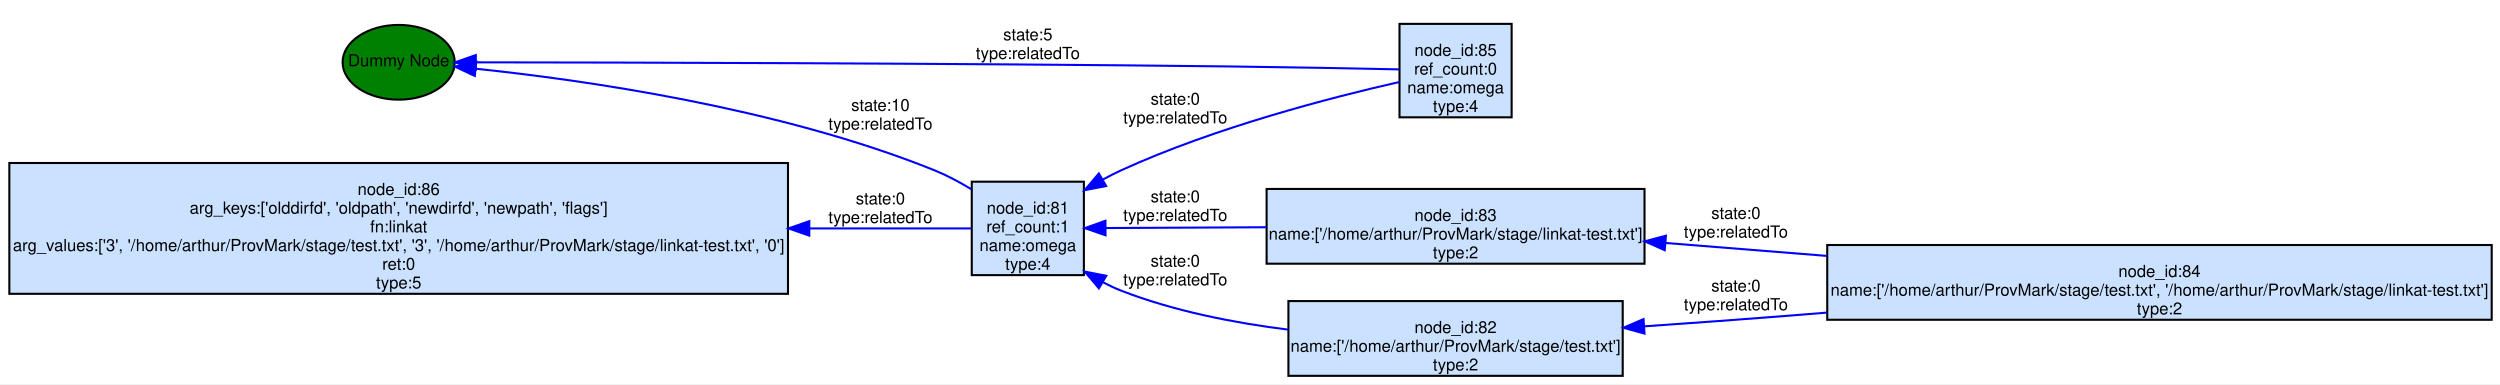
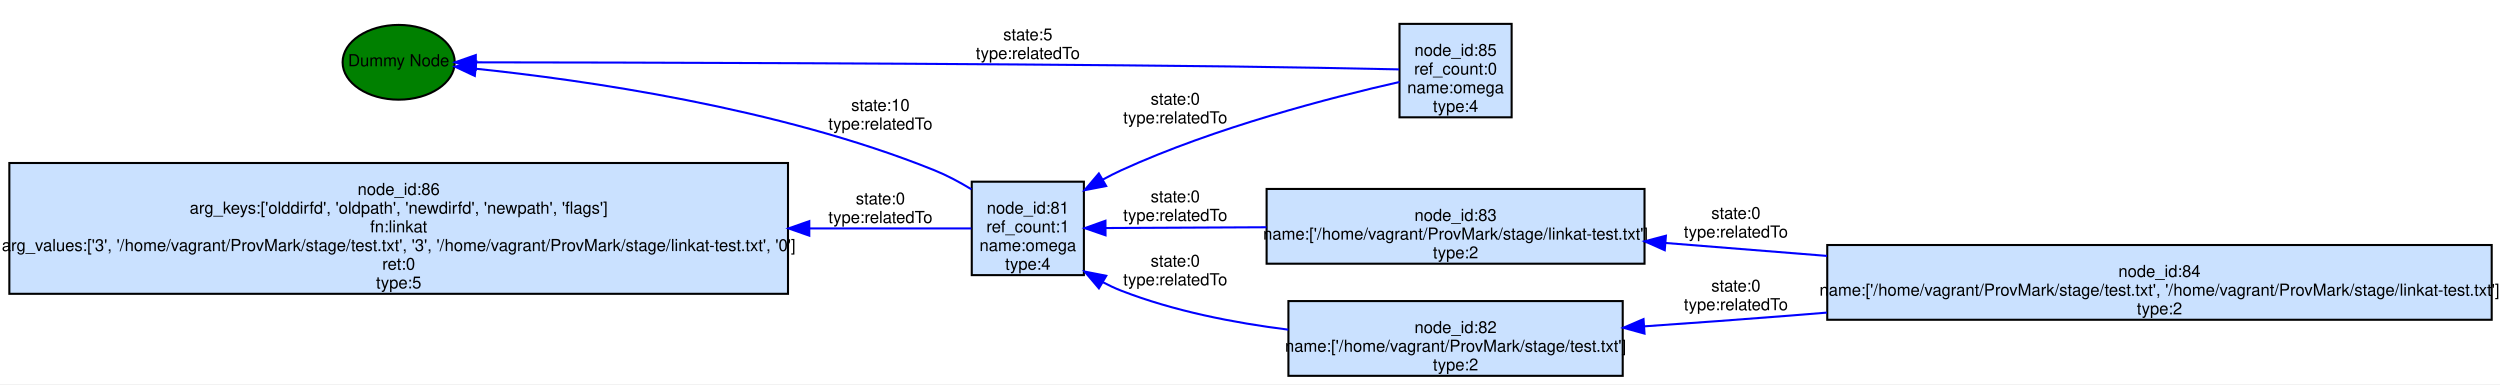
<svg xmlns="http://www.w3.org/2000/svg" width="1204pt" height="185pt" viewBox="0.00 0.00 1204.00 185.00">
  <g id="graph0" class="graph" transform="scale(1 1) rotate(0) translate(4 181)">
    <polygon fill="white" stroke="none" points="-4,4 -4,-181 1200,-181 1200,4 -4,4" />
    <g id="node1" class="node">
      <polygon fill="#cae1ff" stroke="black" points="375.5,-102.5 0.5,-102.5 0.5,-39.5 375.5,-39.5 375.5,-102.5" />
      <text text-anchor="middle" x="188" y="-87.1" font-family="Helvetica,sans-Serif" font-size="8.00">node_id:86</text>
      <text text-anchor="middle" x="188" y="-78.1" font-family="Helvetica,sans-Serif" font-size="8.00">arg_keys:['olddirfd', 'oldpath', 'newdirfd', 'newpath', 'flags']</text>
      <text text-anchor="middle" x="188" y="-69.1" font-family="Helvetica,sans-Serif" font-size="8.00">fn:linkat</text>
-       <text text-anchor="middle" x="188" y="-60.1" font-family="Helvetica,sans-Serif" font-size="8.00">arg_values:['3', '/home/arthur/ProvMark/stage/test.txt', '3', '/home/arthur/ProvMark/stage/linkat-test.txt', '0']</text>
+       <text text-anchor="middle" x="188" y="-60.1" font-family="Helvetica,sans-Serif" font-size="8.00">arg_values:['3', '/home/vagrant/ProvMark/stage/test.txt', '3', '/home/vagrant/ProvMark/stage/linkat-test.txt', '0']</text>
      <text text-anchor="middle" x="188" y="-51.1" font-family="Helvetica,sans-Serif" font-size="8.00">ret:0</text>
      <text text-anchor="middle" x="188" y="-42.1" font-family="Helvetica,sans-Serif" font-size="8.00">type:5</text>
    </g>
    <g id="node2" class="node">
      <polygon fill="#cae1ff" stroke="black" points="788,-90 606,-90 606,-54 788,-54 788,-90" />
      <text text-anchor="middle" x="697" y="-74.6" font-family="Helvetica,sans-Serif" font-size="8.00">node_id:83</text>
-       <text text-anchor="middle" x="697" y="-65.6" font-family="Helvetica,sans-Serif" font-size="8.00">name:['/home/arthur/ProvMark/stage/linkat-test.txt']</text>
+       <text text-anchor="middle" x="697" y="-65.6" font-family="Helvetica,sans-Serif" font-size="8.00">name:['/home/vagrant/ProvMark/stage/linkat-test.txt']</text>
      <text text-anchor="middle" x="697" y="-56.6" font-family="Helvetica,sans-Serif" font-size="8.00">type:2</text>
    </g>
    <g id="node7" class="node">
      <polygon fill="#cae1ff" stroke="black" points="518,-93.5 464,-93.5 464,-48.5 518,-48.5 518,-93.5" />
      <text text-anchor="middle" x="491" y="-78.1" font-family="Helvetica,sans-Serif" font-size="8.00">node_id:81</text>
      <text text-anchor="middle" x="491" y="-69.1" font-family="Helvetica,sans-Serif" font-size="8.00">ref_count:1</text>
      <text text-anchor="middle" x="491" y="-60.1" font-family="Helvetica,sans-Serif" font-size="8.00">name:omega</text>
      <text text-anchor="middle" x="491" y="-51.1" font-family="Helvetica,sans-Serif" font-size="8.00">type:4</text>
    </g>
    <g id="edge4" class="edge">
      <path fill="none" stroke="blue" d="M605.929,-71.558C578.594,-71.424 550.101,-71.285 528.447,-71.179" />
      <polygon fill="blue" stroke="blue" points="528.419,-67.679 518.402,-71.129 528.384,-74.678 528.419,-67.679" />
      <text text-anchor="middle" x="562" y="-83.6" font-family="Helvetica,sans-Serif" font-size="8.00">state:0</text>
      <text text-anchor="middle" x="562" y="-74.6" font-family="Helvetica,sans-Serif" font-size="8.00">type:relatedTo</text>
    </g>
    <g id="node3" class="node">
      <polygon fill="#cae1ff" stroke="black" points="777.5,-36 616.5,-36 616.5,-0 777.5,-0 777.5,-36" />
      <text text-anchor="middle" x="697" y="-20.6" font-family="Helvetica,sans-Serif" font-size="8.00">node_id:82</text>
-       <text text-anchor="middle" x="697" y="-11.6" font-family="Helvetica,sans-Serif" font-size="8.00">name:['/home/arthur/ProvMark/stage/test.txt']</text>
+       <text text-anchor="middle" x="697" y="-11.6" font-family="Helvetica,sans-Serif" font-size="8.00">name:['/home/vagrant/ProvMark/stage/test.txt']</text>
      <text text-anchor="middle" x="697" y="-2.6" font-family="Helvetica,sans-Serif" font-size="8.00">type:2</text>
    </g>
    <g id="edge7" class="edge">
      <path fill="none" stroke="blue" d="M616.461,-22.237C590.19,-25.51 561.243,-31.192 536,-41 532.984,-42.172 529.97,-43.584 527.014,-45.149" />
      <polygon fill="blue" stroke="blue" points="525.232,-42.137 518.376,-50.215 528.773,-48.175 525.232,-42.137" />
      <text text-anchor="middle" x="562" y="-52.6" font-family="Helvetica,sans-Serif" font-size="8.00">state:0</text>
      <text text-anchor="middle" x="562" y="-43.6" font-family="Helvetica,sans-Serif" font-size="8.00">type:relatedTo</text>
    </g>
    <g id="node4" class="node">
      <polygon fill="#cae1ff" stroke="black" points="1196,-63 876,-63 876,-27 1196,-27 1196,-63" />
      <text text-anchor="middle" x="1036" y="-47.6" font-family="Helvetica,sans-Serif" font-size="8.00">node_id:84</text>
-       <text text-anchor="middle" x="1036" y="-38.6" font-family="Helvetica,sans-Serif" font-size="8.00">name:['/home/arthur/ProvMark/stage/test.txt', '/home/arthur/ProvMark/stage/linkat-test.txt']</text>
+       <text text-anchor="middle" x="1036" y="-38.6" font-family="Helvetica,sans-Serif" font-size="8.00">name:['/home/vagrant/ProvMark/stage/test.txt', '/home/vagrant/ProvMark/stage/linkat-test.txt']</text>
      <text text-anchor="middle" x="1036" y="-29.6" font-family="Helvetica,sans-Serif" font-size="8.00">type:2</text>
    </g>
    <g id="edge1" class="edge">
      <path fill="none" stroke="blue" d="M875.875,-57.749C849.363,-59.873 822.541,-62.022 798.044,-63.985" />
      <polygon fill="blue" stroke="blue" points="797.747,-60.497 788.058,-64.785 798.306,-67.475 797.747,-60.497" />
      <text text-anchor="middle" x="832" y="-75.6" font-family="Helvetica,sans-Serif" font-size="8.00">state:0</text>
      <text text-anchor="middle" x="832" y="-66.6" font-family="Helvetica,sans-Serif" font-size="8.00">type:relatedTo</text>
    </g>
    <g id="edge8" class="edge">
      <path fill="none" stroke="blue" d="M875.806,-30.447C869.795,-29.949 863.844,-29.465 858,-29 835.273,-27.192 810.715,-25.415 787.824,-23.834" />
      <polygon fill="blue" stroke="blue" points="787.998,-20.338 777.782,-23.146 787.519,-27.322 787.998,-20.338" />
      <text text-anchor="middle" x="832" y="-40.6" font-family="Helvetica,sans-Serif" font-size="8.00">state:0</text>
      <text text-anchor="middle" x="832" y="-31.6" font-family="Helvetica,sans-Serif" font-size="8.00">type:relatedTo</text>
    </g>
    <g id="node5" class="node">
      <ellipse fill="green" stroke="black" cx="188" cy="-151" rx="27" ry="18" />
      <text text-anchor="middle" x="188" y="-149.1" font-family="Helvetica,sans-Serif" font-size="8.00">Dummy Node</text>
    </g>
    <g id="node6" class="node">
      <polygon fill="#cae1ff" stroke="black" points="724,-169.5 670,-169.5 670,-124.5 724,-124.5 724,-169.5" />
      <text text-anchor="middle" x="697" y="-154.1" font-family="Helvetica,sans-Serif" font-size="8.00">node_id:85</text>
      <text text-anchor="middle" x="697" y="-145.1" font-family="Helvetica,sans-Serif" font-size="8.00">ref_count:0</text>
      <text text-anchor="middle" x="697" y="-136.1" font-family="Helvetica,sans-Serif" font-size="8.00">name:omega</text>
      <text text-anchor="middle" x="697" y="-127.1" font-family="Helvetica,sans-Serif" font-size="8.00">type:4</text>
    </g>
    <g id="edge6" class="edge">
      <path fill="none" stroke="blue" d="M669.813,-147.584C647.943,-148.048 615.94,-148.671 588,-149 454.254,-150.574 295.276,-150.911 225.215,-150.982" />
      <polygon fill="blue" stroke="blue" points="225.141,-147.482 215.144,-150.991 225.147,-154.482 225.141,-147.482" />
      <text text-anchor="middle" x="491" y="-161.6" font-family="Helvetica,sans-Serif" font-size="8.00">state:5</text>
      <text text-anchor="middle" x="491" y="-152.6" font-family="Helvetica,sans-Serif" font-size="8.00">type:relatedTo</text>
    </g>
    <g id="edge5" class="edge">
      <path fill="none" stroke="blue" d="M669.994,-141.527C637.664,-134.203 581.228,-119.693 536,-99 533.036,-97.644 530.035,-96.115 527.067,-94.49" />
      <polygon fill="blue" stroke="blue" points="528.731,-91.409 518.329,-89.398 525.207,-97.457 528.731,-91.409" />
      <text text-anchor="middle" x="562" y="-130.6" font-family="Helvetica,sans-Serif" font-size="8.00">state:0</text>
      <text text-anchor="middle" x="562" y="-121.6" font-family="Helvetica,sans-Serif" font-size="8.00">type:relatedTo</text>
    </g>
    <g id="edge2" class="edge">
      <path fill="none" stroke="blue" d="M463.815,-71C444.649,-71 416.692,-71 385.858,-71" />
      <polygon fill="blue" stroke="blue" points="385.753,-67.5 375.753,-71 385.753,-74.5 385.753,-67.5" />
      <text text-anchor="middle" x="420" y="-82.6" font-family="Helvetica,sans-Serif" font-size="8.00">state:0</text>
      <text text-anchor="middle" x="420" y="-73.6" font-family="Helvetica,sans-Serif" font-size="8.00">type:relatedTo</text>
    </g>
    <g id="edge3" class="edge">
      <path fill="none" stroke="blue" d="M463.854,-89.824C458.172,-93.281 452.046,-96.563 446,-99 370.91,-129.269 276.115,-142.578 225.235,-147.883" />
      <polygon fill="blue" stroke="blue" points="224.671,-144.422 215.068,-148.897 225.365,-151.388 224.671,-144.422" />
      <text text-anchor="middle" x="420" y="-127.6" font-family="Helvetica,sans-Serif" font-size="8.00">state:10</text>
      <text text-anchor="middle" x="420" y="-118.6" font-family="Helvetica,sans-Serif" font-size="8.00">type:relatedTo</text>
    </g>
  </g>
</svg>
